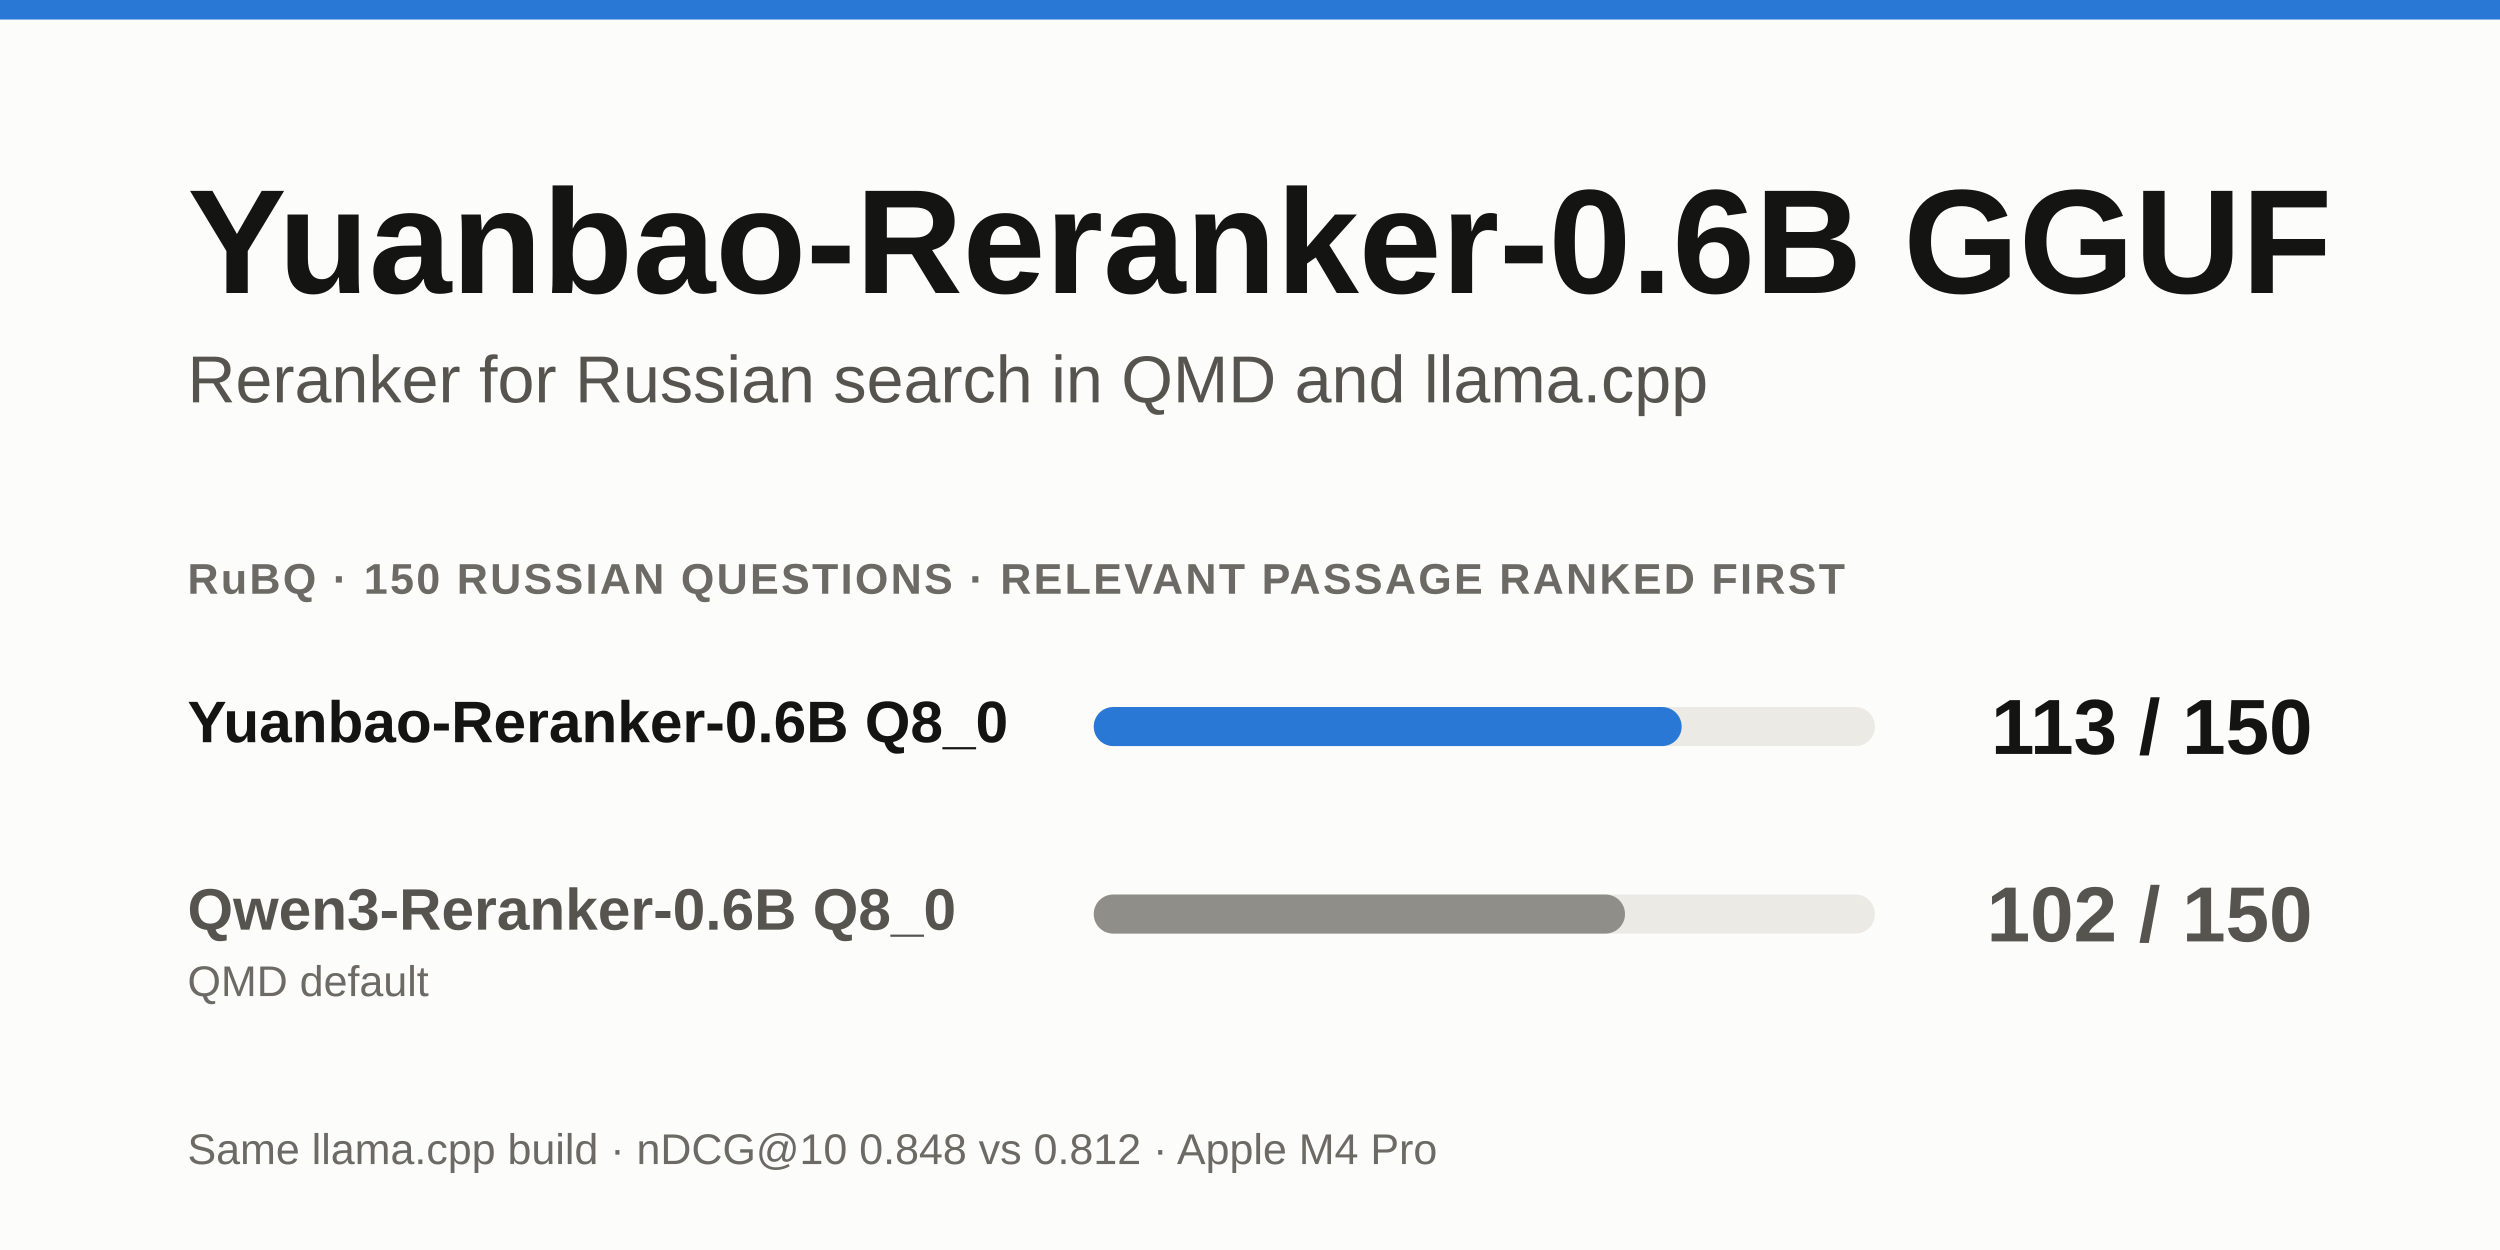
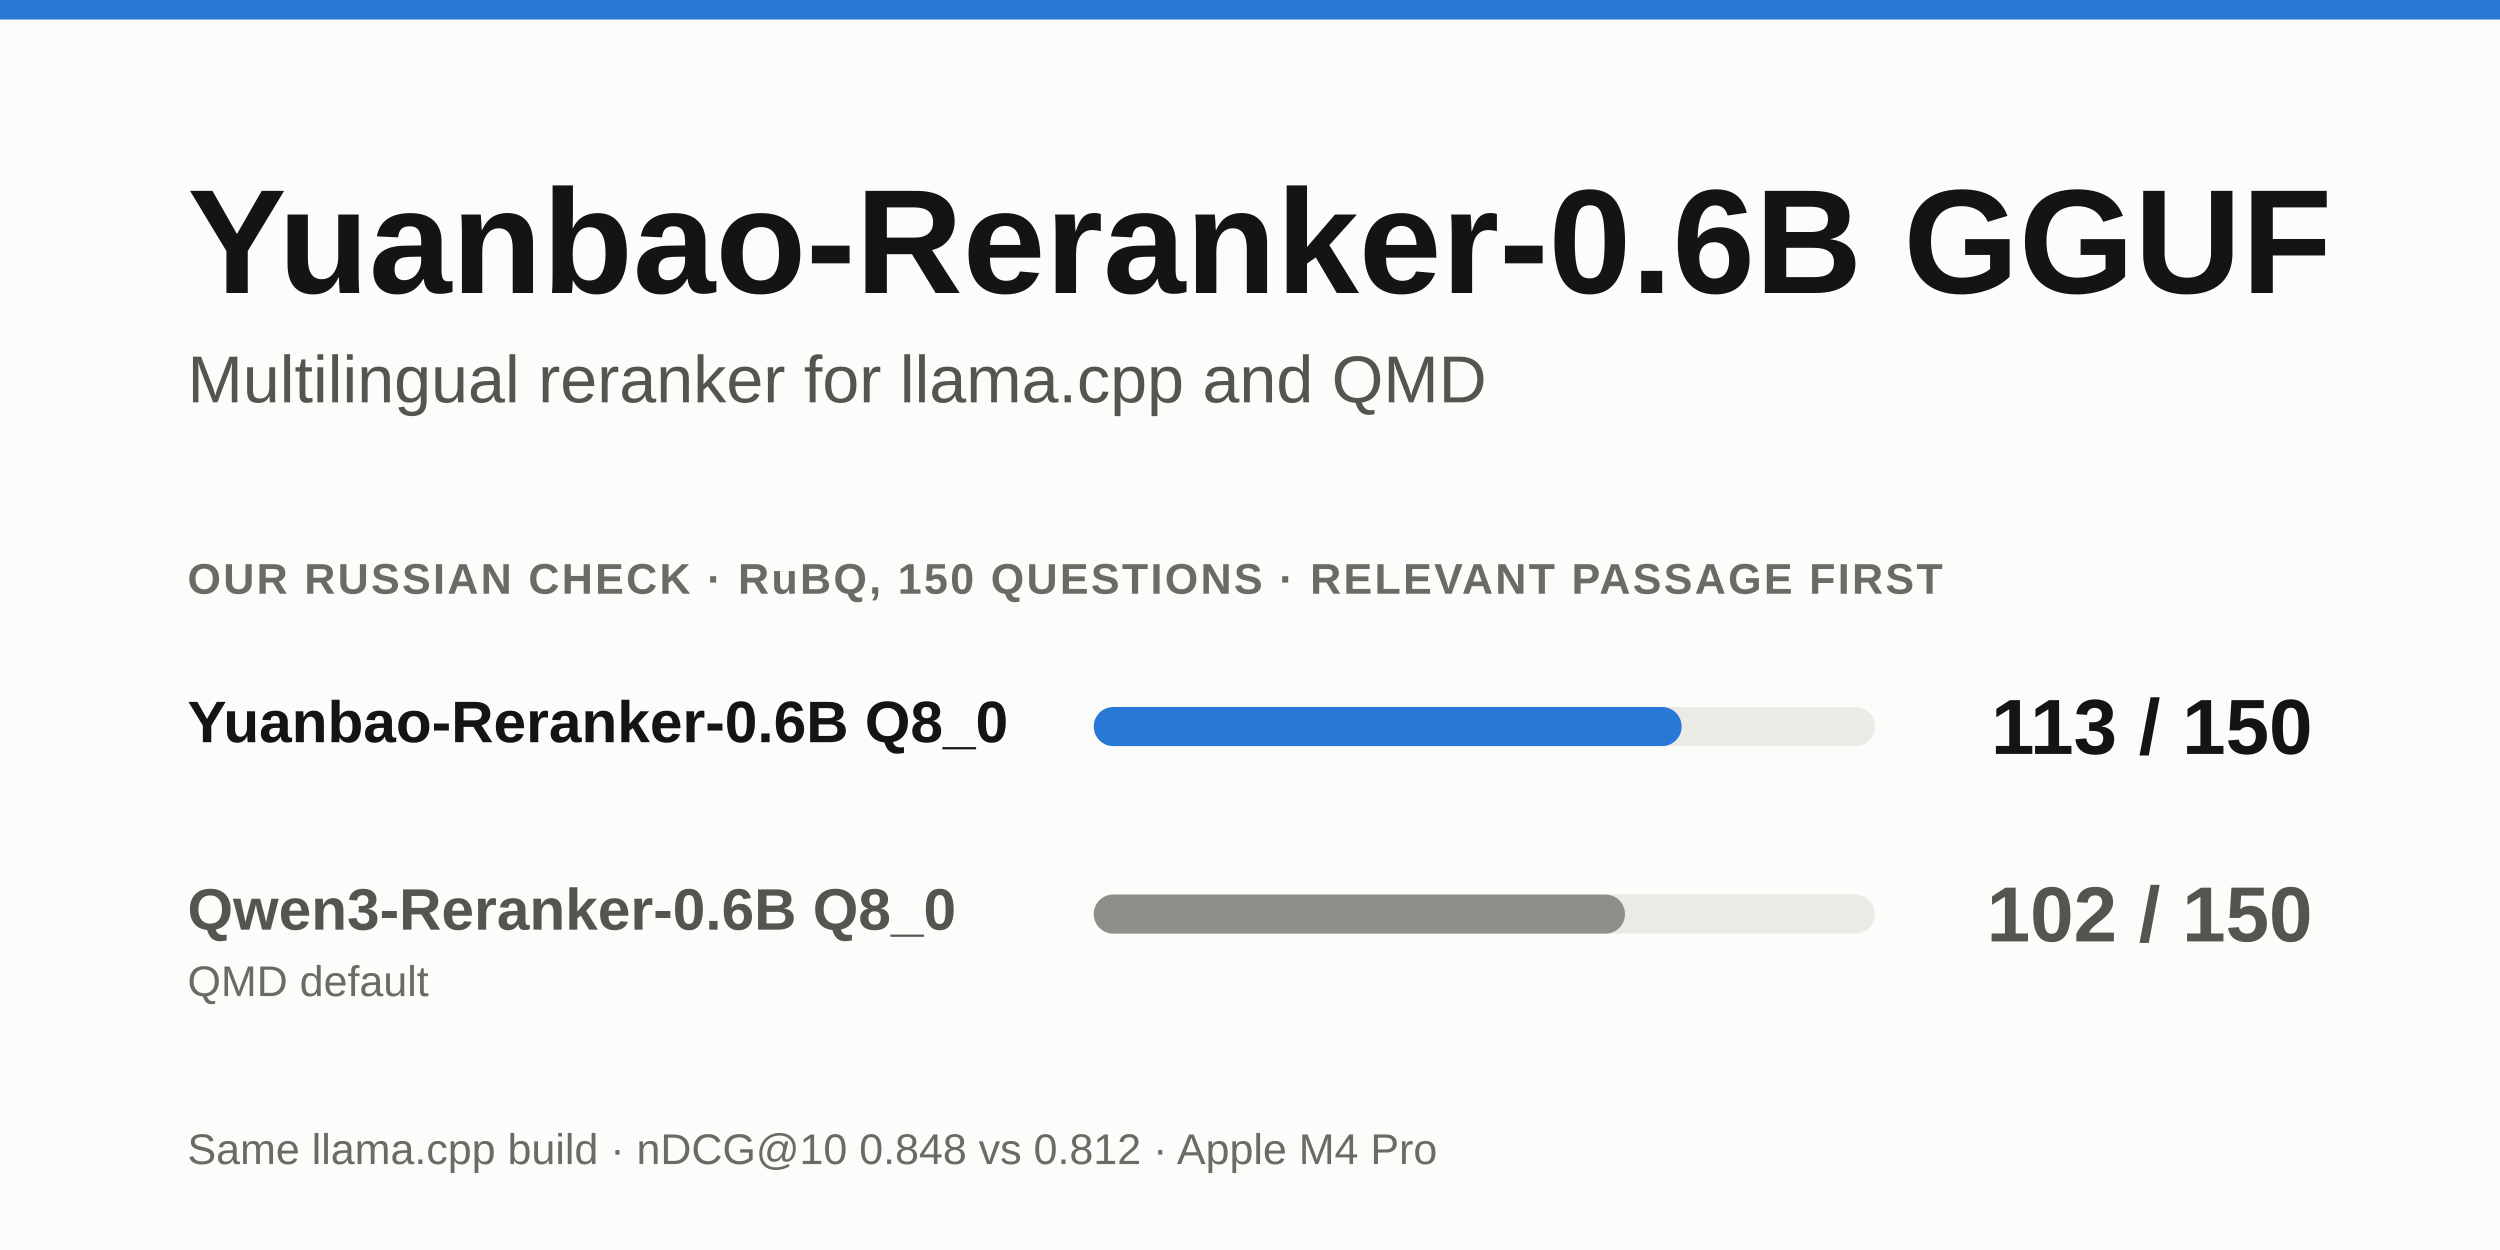
<svg xmlns="http://www.w3.org/2000/svg" width="1280" height="640" viewBox="0 0 1280 640" role="img" aria-labelledby="title" font-family="-apple-system, 'SF Pro Text', 'Helvetica Neue', Arial, sans-serif">
  <rect width="1280" height="640" fill="#fcfcfb" />
  <rect x="0" y="0" width="1280" height="10" fill="#2a78d6" />
  <text x="96" y="150" font-size="76" font-weight="700" fill="#141413" text-anchor="start">Yuanbao-Reranker-0.6B GGUF</text>
-   <text x="96" y="206" font-size="34" font-weight="400" fill="#55544f" text-anchor="start">Reranker for Russian search in QMD and llama.cpp</text>
-   <text x="96" y="304" font-size="22" font-weight="600" fill="#6b6a65" text-anchor="start" letter-spacing="1.2">RuBQ · 150 RUSSIAN QUESTIONS · RELEVANT PASSAGE RANKED FIRST</text>
+   <text x="96" y="206" font-size="34" font-weight="400" fill="#55544f" text-anchor="start">Multilingual reranker for llama.cpp and QMD</text>
+   <text x="96" y="304" font-size="22" font-weight="600" fill="#6b6a65" text-anchor="start" letter-spacing="1.2">OUR RUSSIAN CHECK · RuBQ, 150 QUESTIONS · RELEVANT PASSAGE FIRST</text>
  <text x="96" y="380" font-size="30" font-weight="600" fill="#141413" text-anchor="start">Yuanbao-Reranker-0.6B Q8_0</text>
  <rect x="560" y="362" width="400" height="20" rx="10" fill="#ebeae5" />
  <rect x="560" y="362" width="301" height="20" rx="10" fill="#2a78d6" />
  <text x="1184" y="386" font-size="40" font-weight="700" fill="#141413" text-anchor="end">113 / 150</text>
  <text x="96" y="476" font-size="30" font-weight="600" fill="#55544f" text-anchor="start">Qwen3-Reranker-0.6B Q8_0</text>
  <text x="96" y="510" font-size="22" font-weight="400" fill="#6b6a65" text-anchor="start">QMD default</text>
  <rect x="560" y="458" width="400" height="20" rx="10" fill="#ebeae5" />
  <rect x="560" y="458" width="272" height="20" rx="10" fill="#8f8e88" />
  <text x="1184" y="482" font-size="40" font-weight="700" fill="#55544f" text-anchor="end">102 / 150</text>
  <text x="96" y="596" font-size="22" font-weight="400" fill="#6b6a65" text-anchor="start">Same llama.cpp build · nDCG@10 0.848 vs 0.812 · Apple M4 Pro</text>
</svg>
